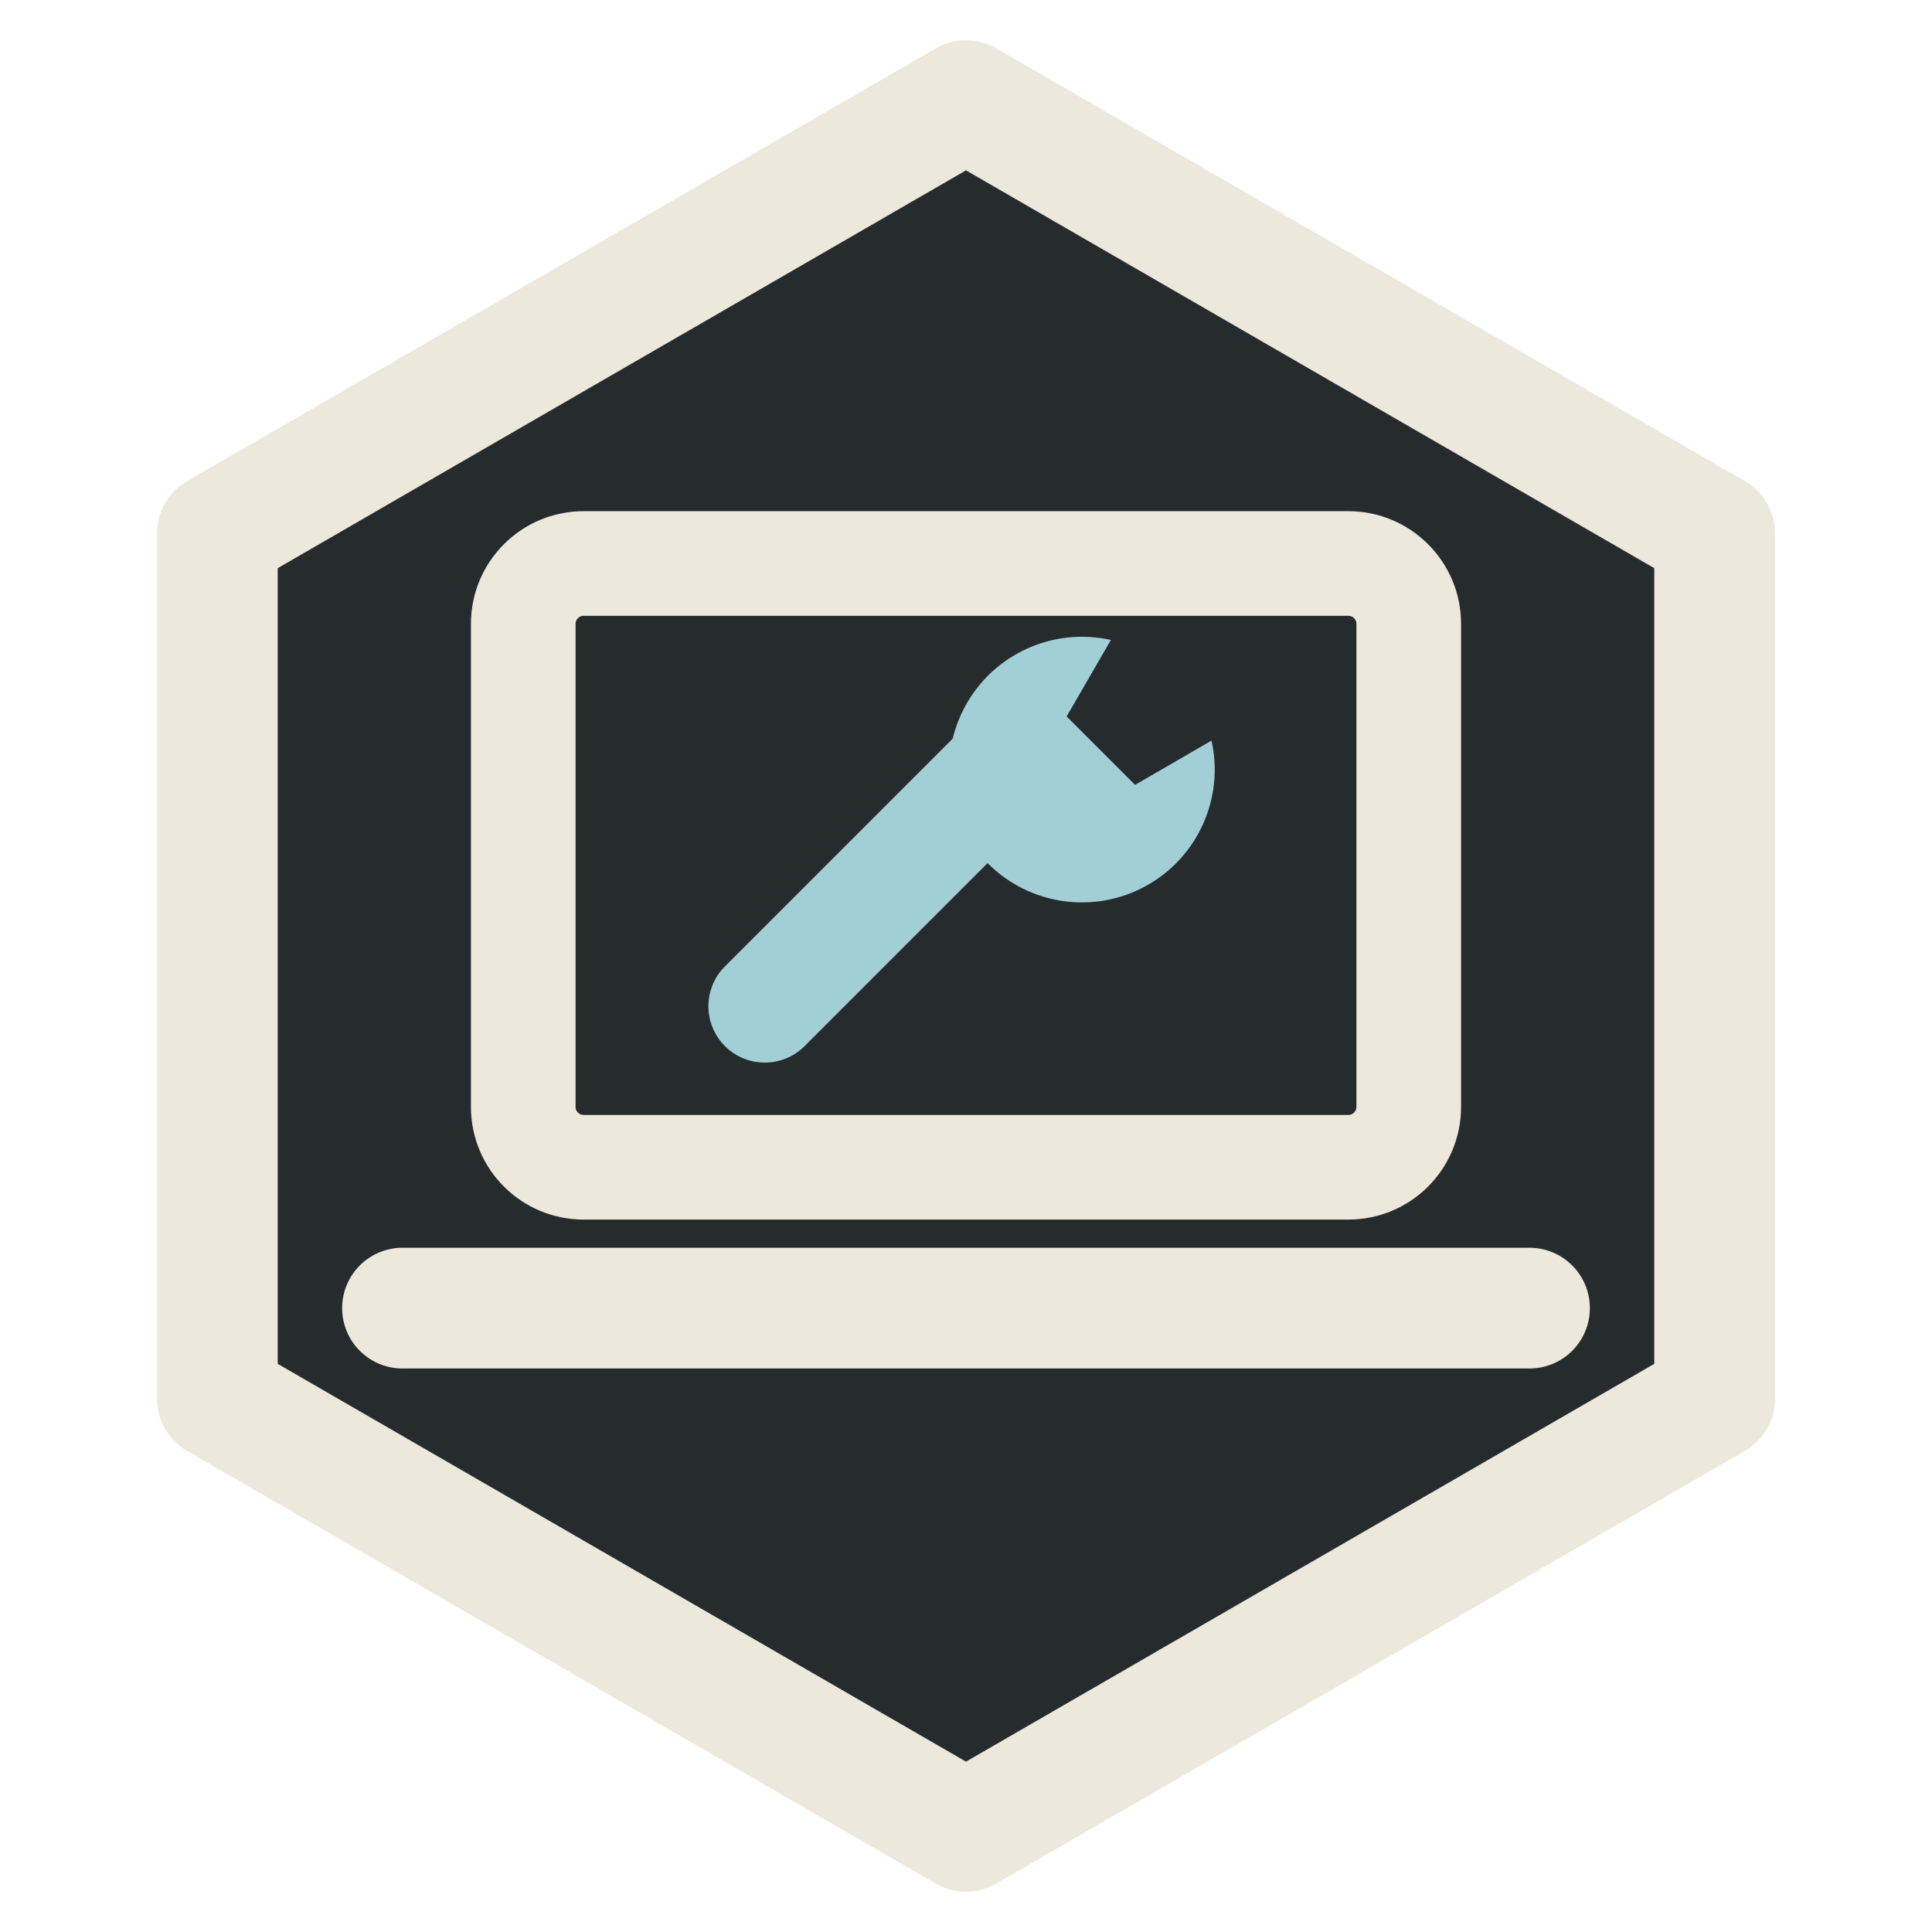
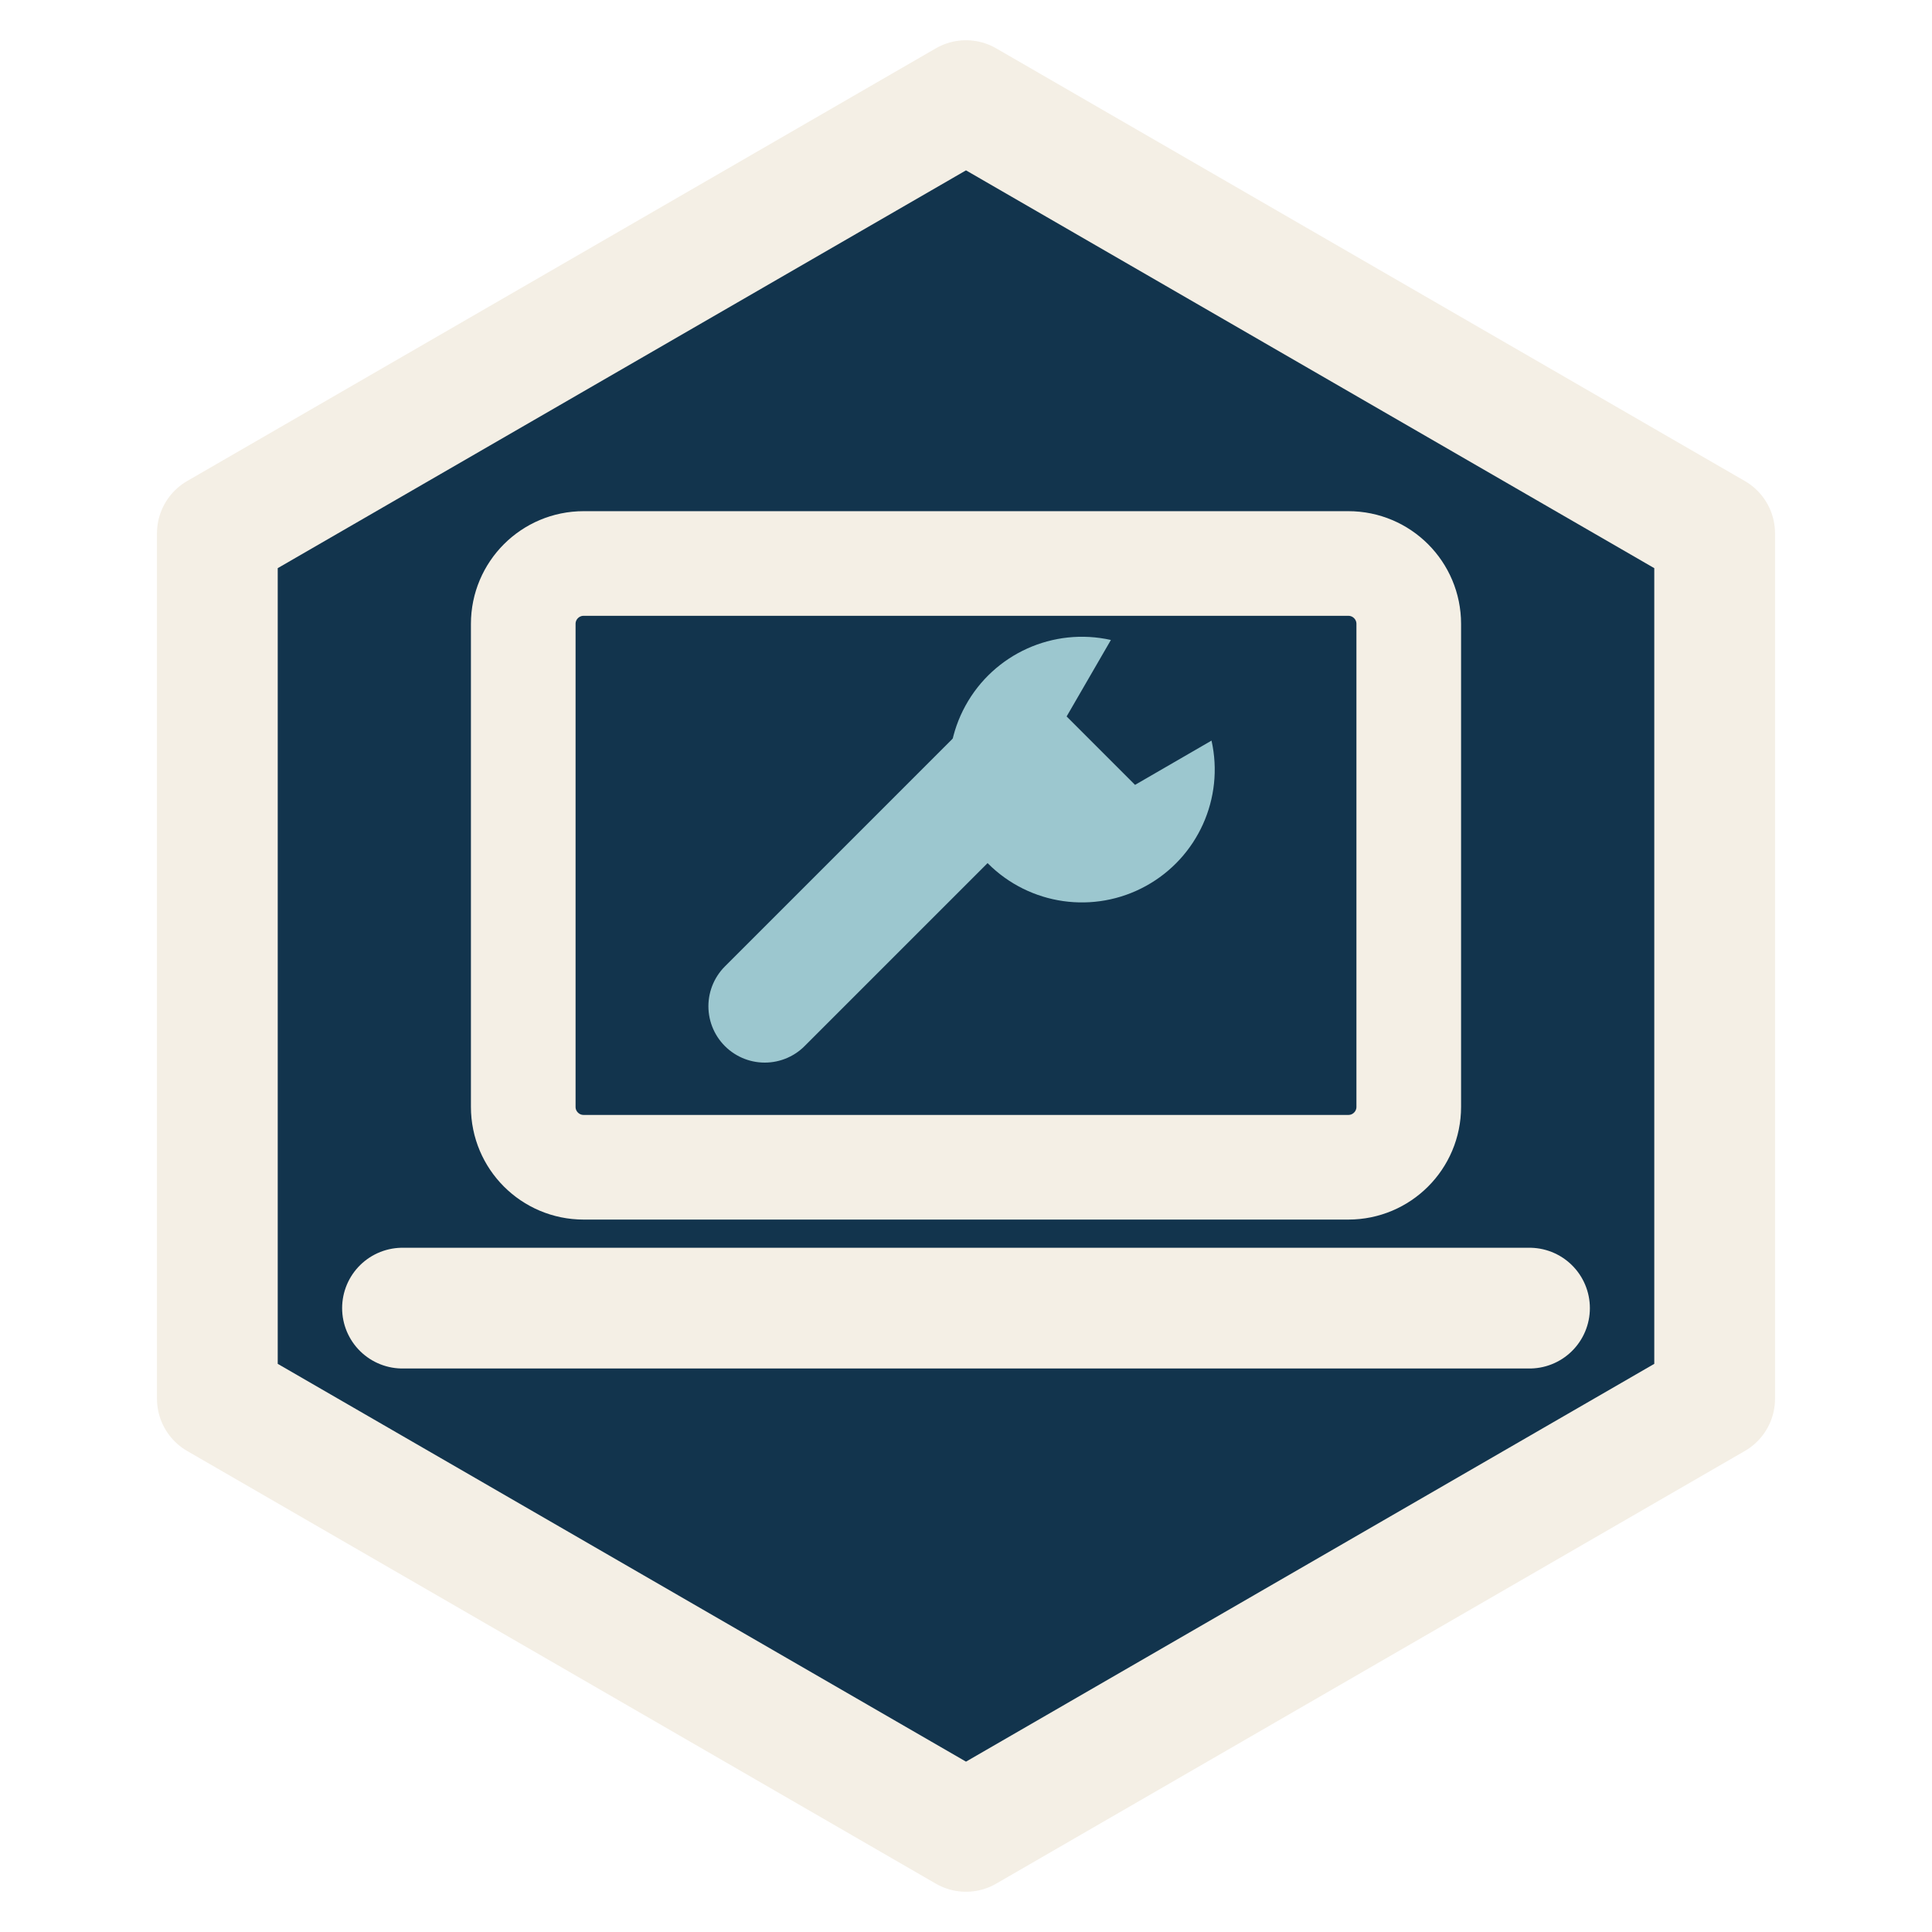
<svg xmlns="http://www.w3.org/2000/svg" viewBox="0 0 48 48">
-   <path d="M24 2.5 42.6 13.25v21.5L24 45.5 5.4 34.75v-21.5z" fill="#262b2e" stroke="#ece8dc" stroke-width="3" stroke-linejoin="round" />
-   <rect x="13" y="14" width="22" height="15" rx="1.5" fill="none" stroke="#ece8dc" stroke-width="2.6" />
-   <path d="M10 32.5h28" stroke="#ece8dc" stroke-width="3" stroke-linecap="round" />
-   <path d="M19 25l6.2-6.2" stroke="#a2cfd6" stroke-width="2.8" stroke-linecap="round" />
-   <path d="M27.6 15.9a3.3 3.3 0 1 0 2.5 2.5l-1.9 1.1-1.7-1.7z" fill="#a2cfd6" />
+   <path d="M24 2.5 42.6 13.25v21.5L24 45.5 5.4 34.75v-21.5z" fill="#12344d" stroke="#f4efe5" stroke-width="3" stroke-linejoin="round" />
+   <rect x="13" y="14" width="22" height="15" rx="1.5" fill="none" stroke="#f4efe5" stroke-width="2.6" />
+   <path d="M10 32.5h28" stroke="#f4efe5" stroke-width="3" stroke-linecap="round" />
+   <path d="M19 25l6.2-6.2" stroke="#9cc7cf" stroke-width="2.8" stroke-linecap="round" />
+   <path d="M27.6 15.9a3.3 3.3 0 1 0 2.5 2.5l-1.9 1.1-1.7-1.7z" fill="#9cc7cf" />
</svg>
